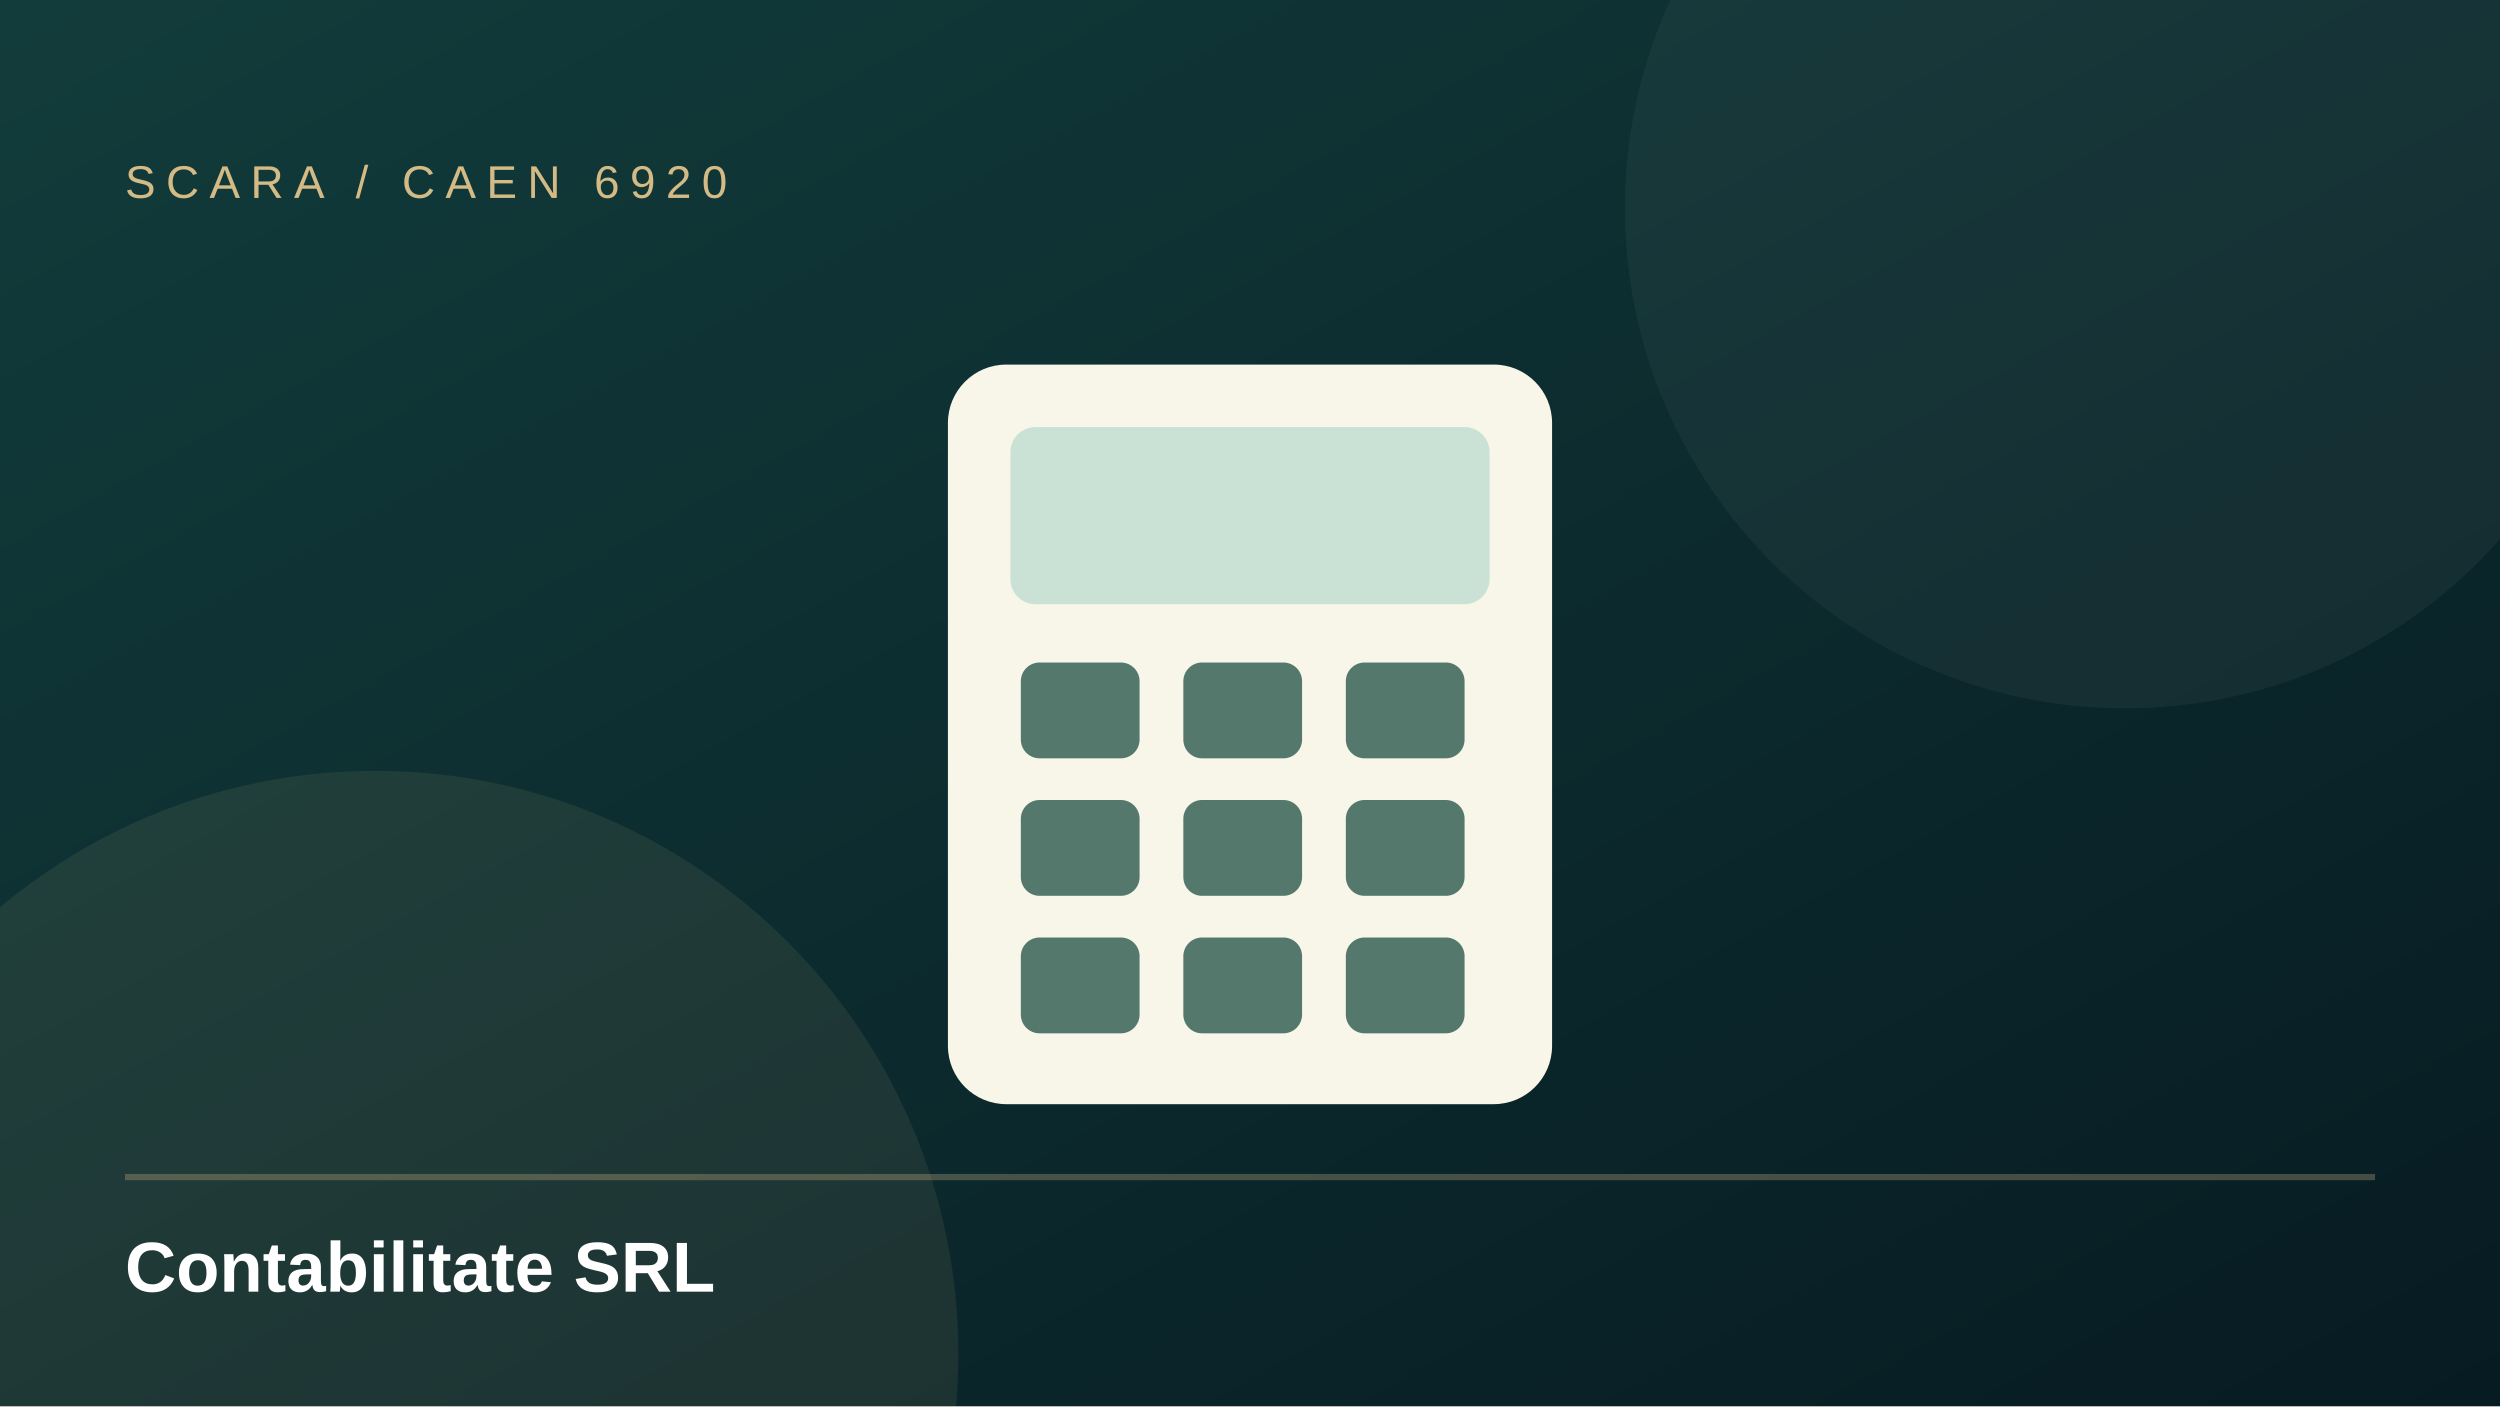
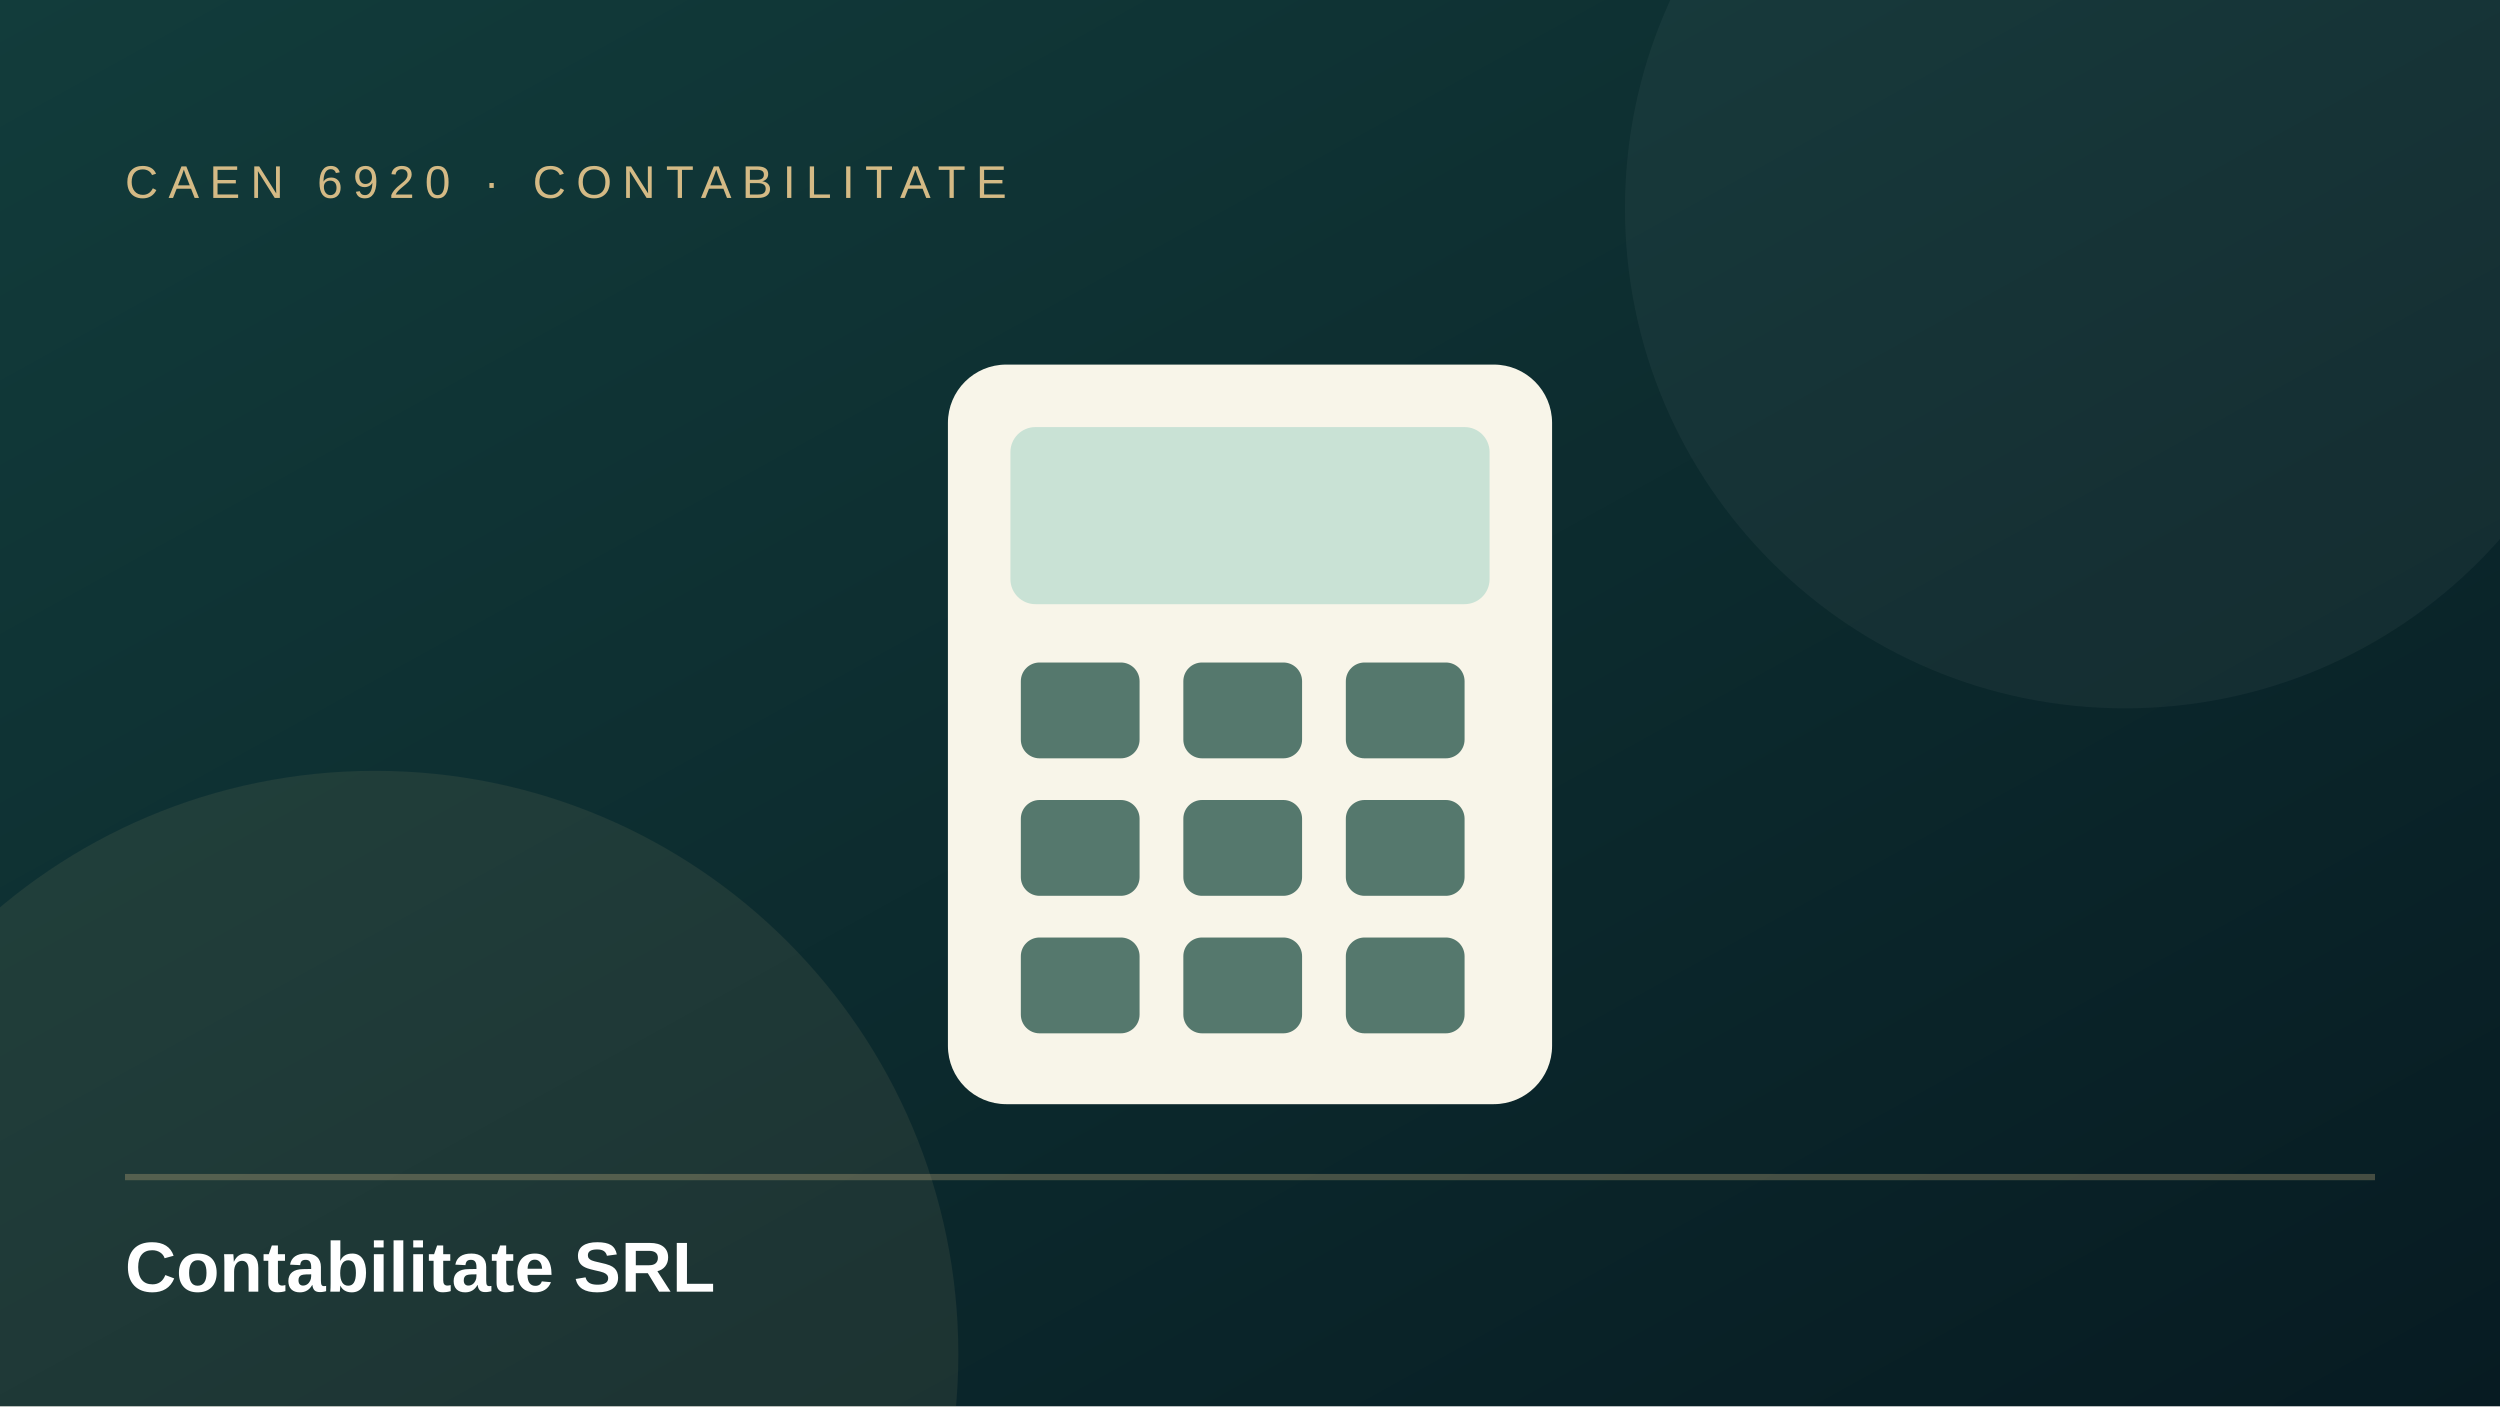
<svg xmlns="http://www.w3.org/2000/svg" viewBox="0 0 1200 675" role="img" aria-labelledby="title">
  <defs>
    <linearGradient id="g" x2="1" y2="1">
      <stop stop-color="#123c3b" />
      <stop offset="1" stop-color="#071b22" />
    </linearGradient>
  </defs>
  <rect width="1200" height="675" fill="url(#g)" />
  <circle cx="1020" cy="100" r="240" fill="#ffffff" opacity=".04" />
  <circle cx="180" cy="650" r="280" fill="#d4ba85" opacity=".09" />
  <path d="M60 565h1080" stroke="#d4ba85" opacity=".3" stroke-width="3" />
  <rect x="455" y="175" width="290" height="355" rx="28" fill="#f8f5e9" />
  <rect x="485" y="205" width="230" height="85" rx="12" fill="#c9e2d5" />
  <g fill="#55786d">
    <rect x="490" y="318" width="57" height="46" rx="9" />
    <rect x="568" y="318" width="57" height="46" rx="9" />
    <rect x="646" y="318" width="57" height="46" rx="9" />
    <rect x="490" y="384" width="57" height="46" rx="9" />
    <rect x="568" y="384" width="57" height="46" rx="9" />
    <rect x="646" y="384" width="57" height="46" rx="9" />
    <rect x="490" y="450" width="57" height="46" rx="9" />
    <rect x="568" y="450" width="57" height="46" rx="9" />
    <rect x="646" y="450" width="57" height="46" rx="9" />
  </g>
-   <text x="60" y="95" fill="#d4ba85" font-family="Arial,sans-serif" font-size="22" letter-spacing="5">SCARA / CAEN 6920</text>
+   <text x="60" y="95" fill="#d4ba85" font-family="Arial,sans-serif" font-size="22" letter-spacing="5">CAEN 6920 · CONTABILITATE</text>
  <text x="60" y="620" fill="#fff" font-family="Arial,sans-serif" font-size="34" font-weight="bold">Contabilitate SRL</text>
</svg>
